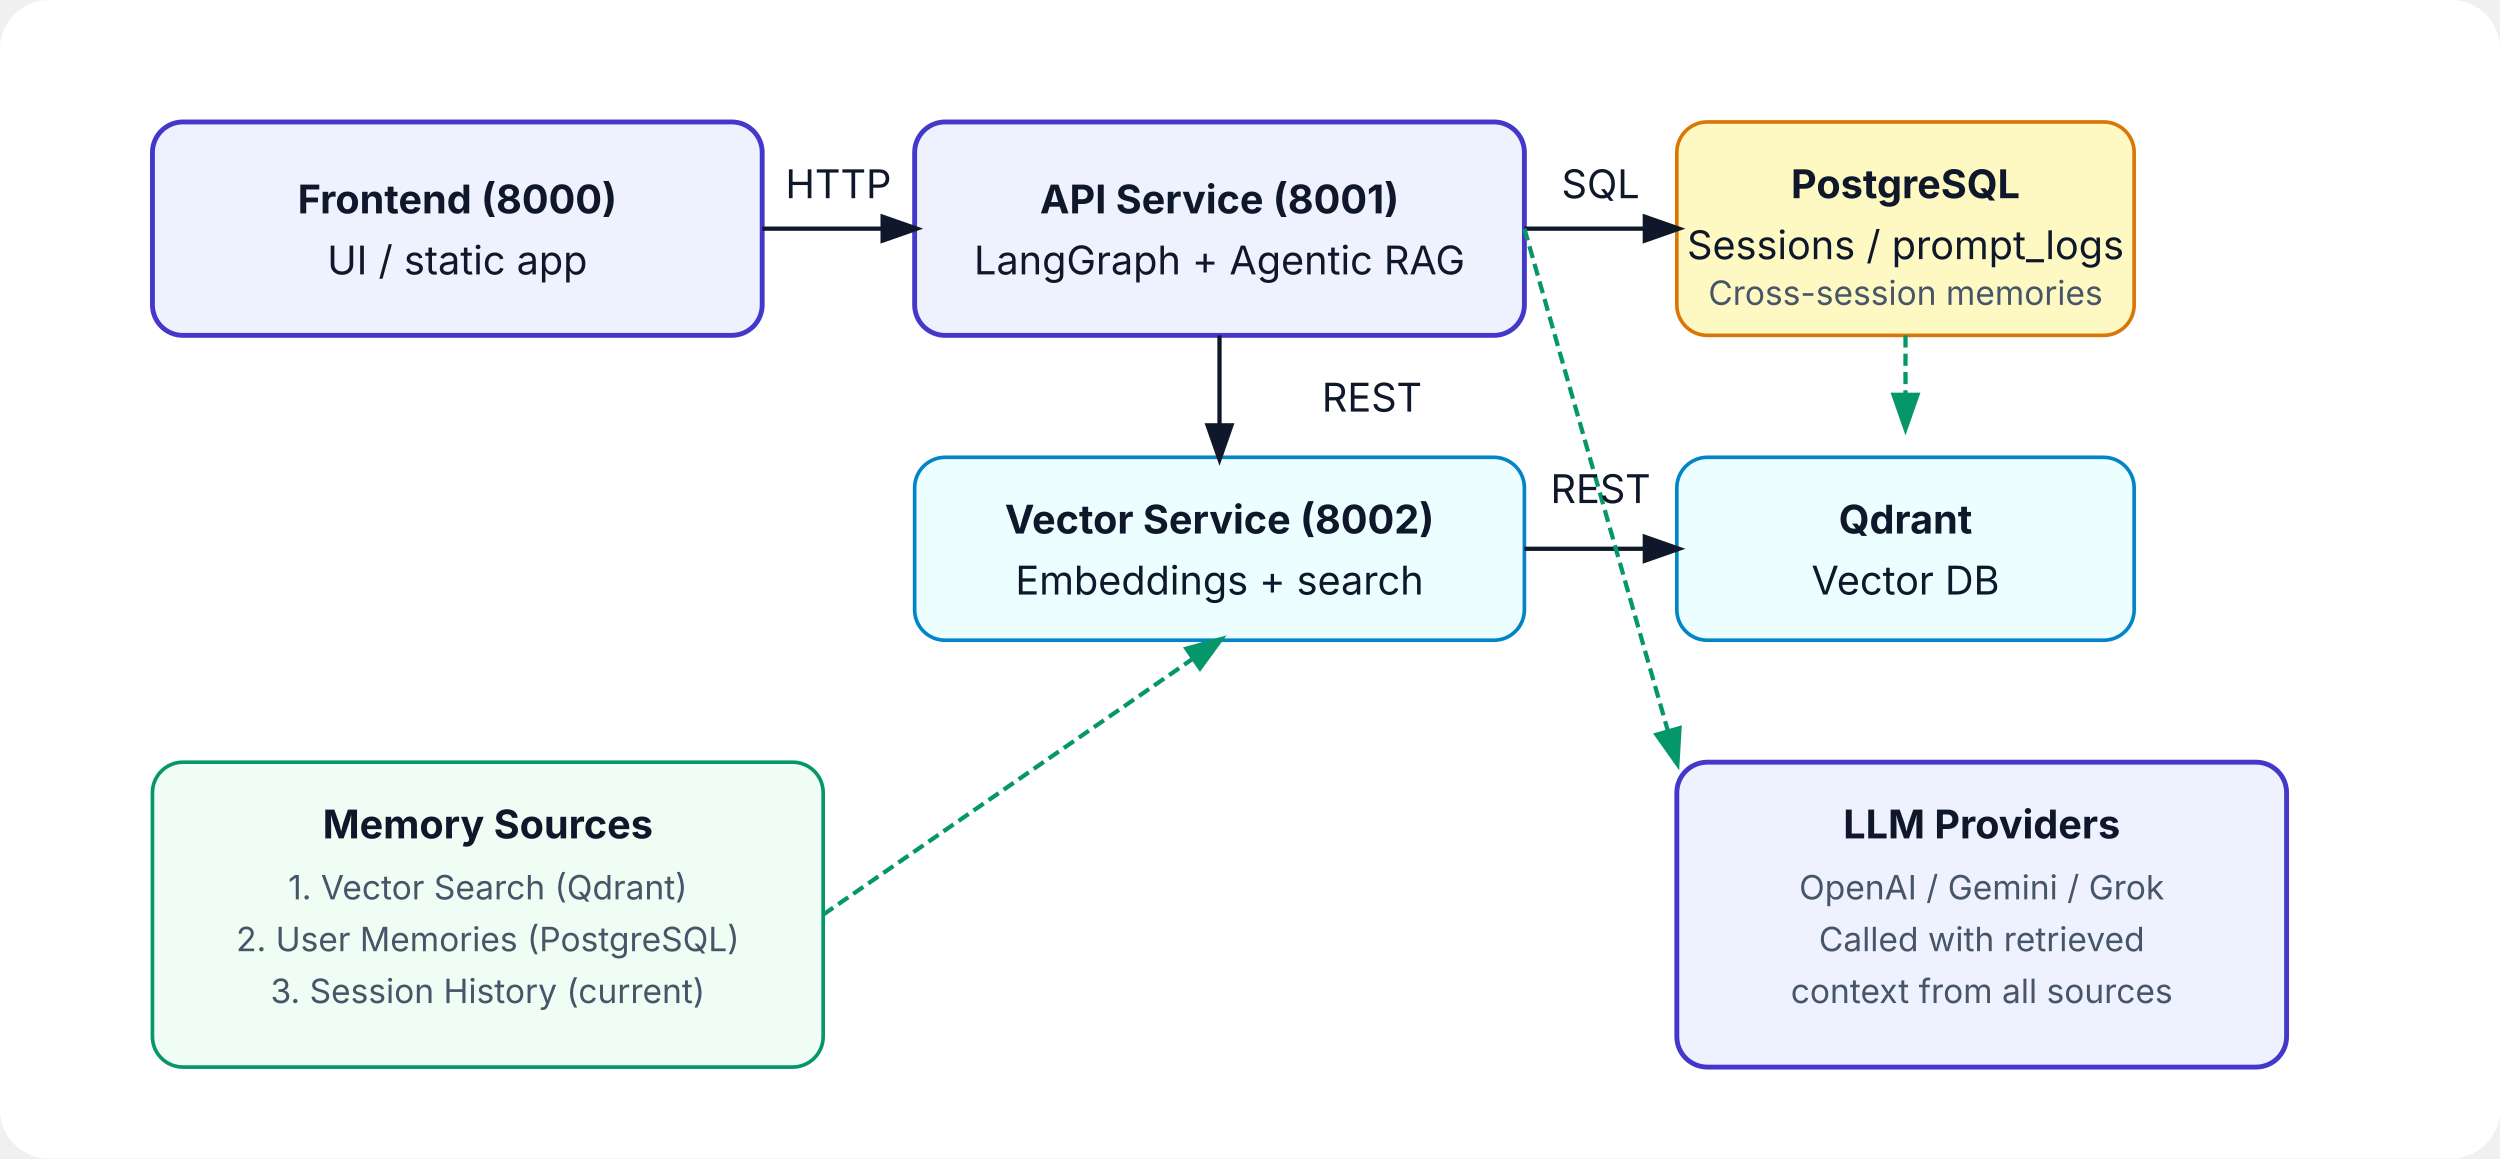
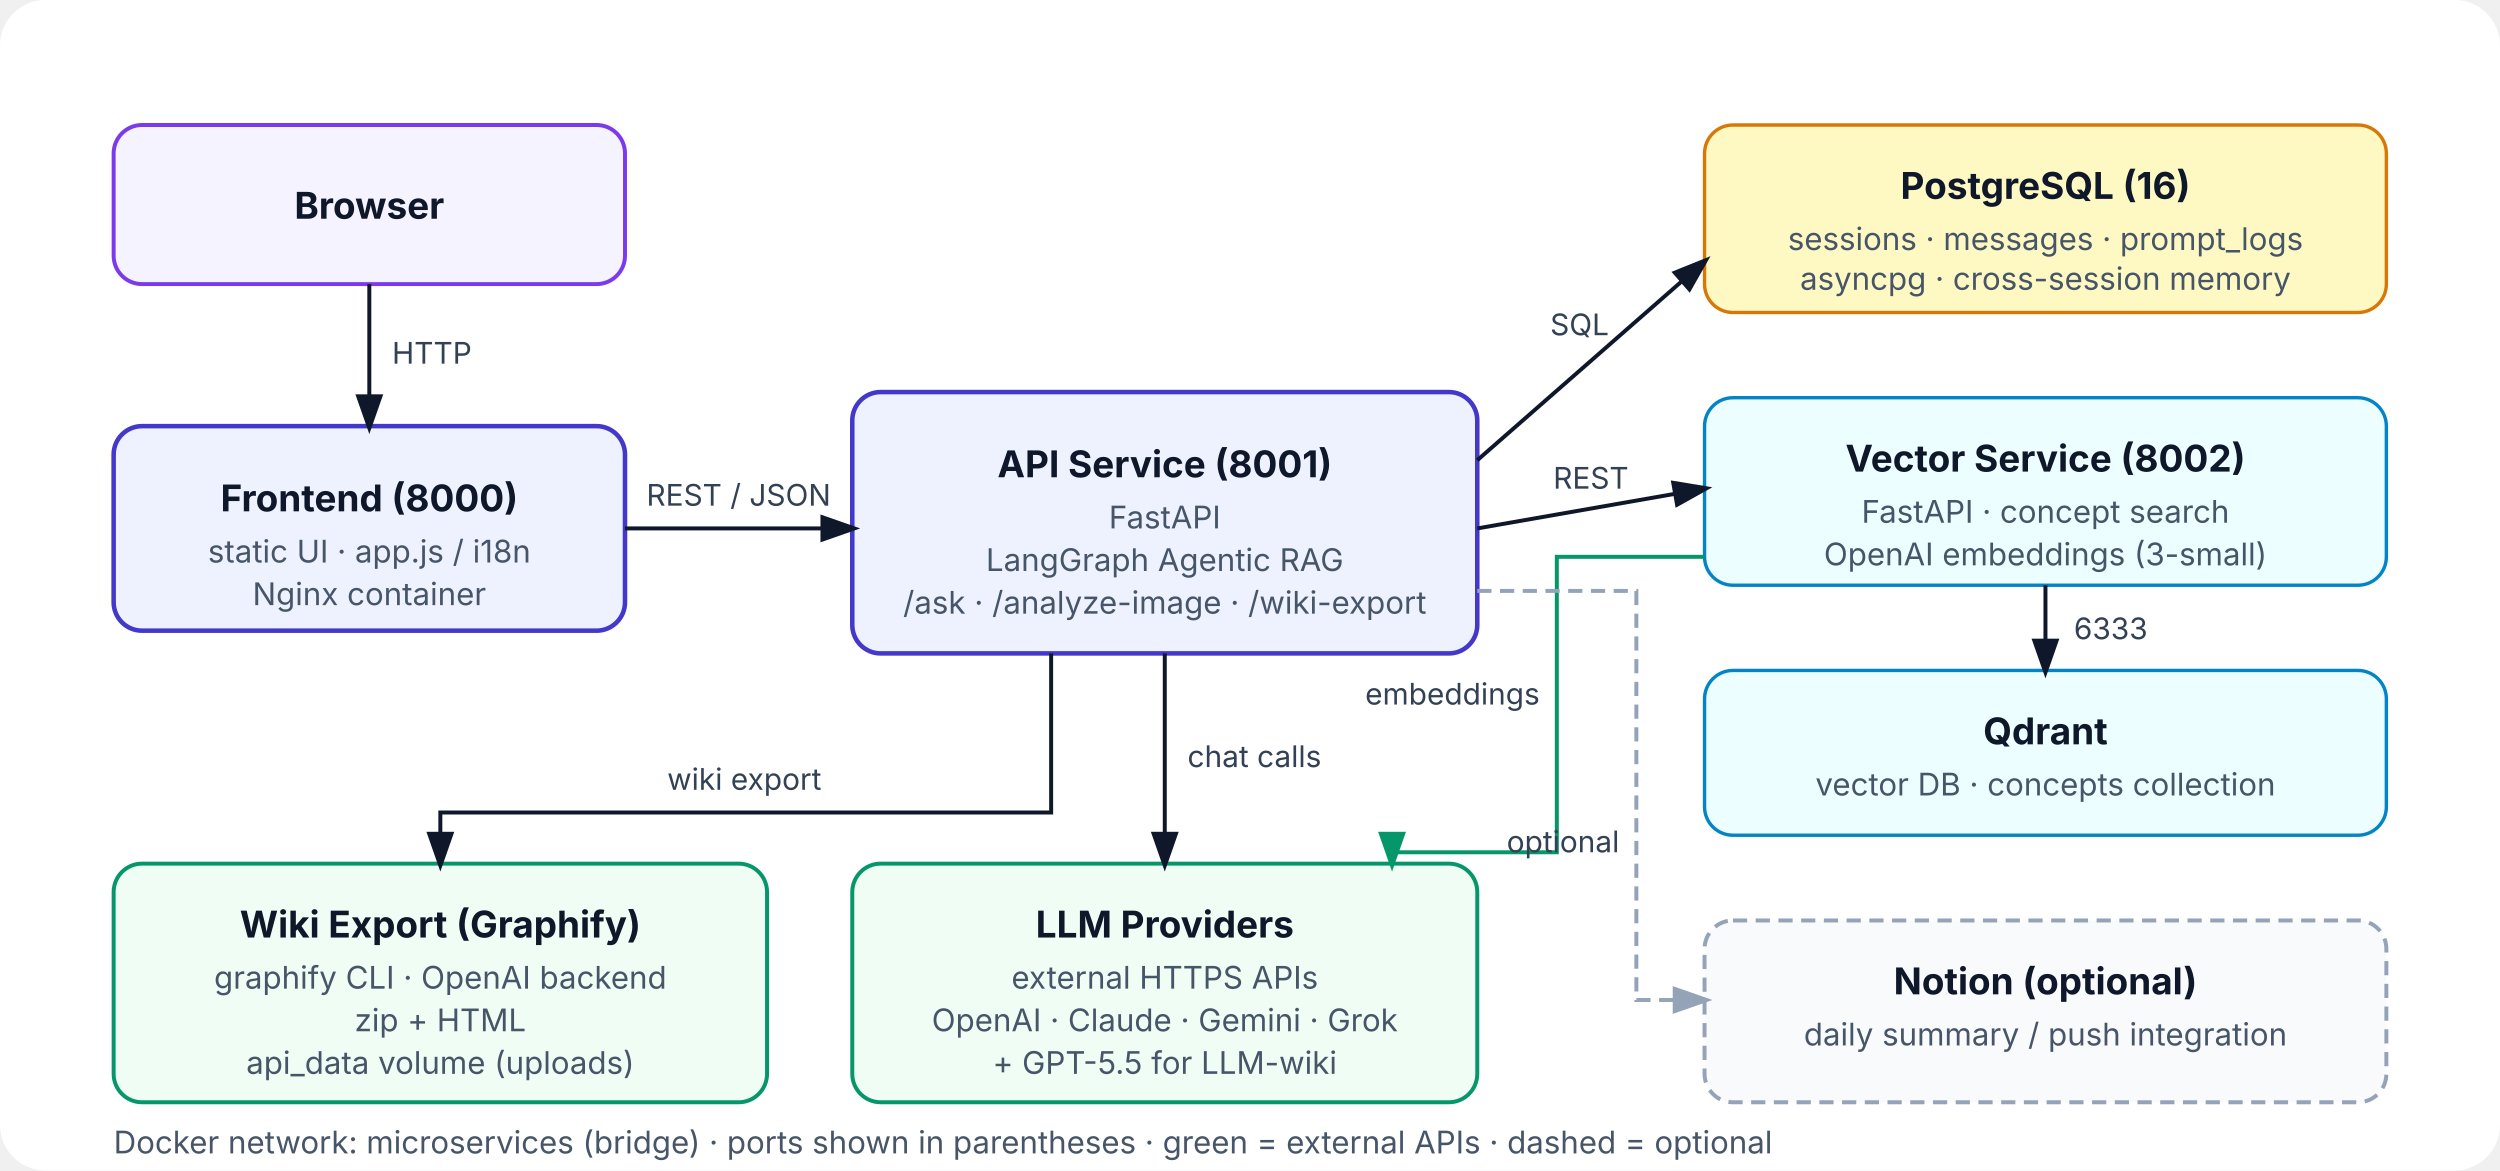
- <svg xmlns="http://www.w3.org/2000/svg" width="820" height="380" viewBox="0 0 820 380" role="img" aria-label="System architecture">
+ <svg xmlns="http://www.w3.org/2000/svg" width="880" height="412" viewBox="0 0 880 412" role="img" aria-label="System architecture">
  <defs>
    <style>
      .bg { fill:#ffffff; }
      .box { fill:#eef2ff; stroke:#4338ca; stroke-width:1.6; rx:10; }
      .db  { fill:#fef9c3; stroke:#d97706; stroke-width:1.2; rx:10; }
      .vec { fill:#ecfeff; stroke:#0284c7; stroke-width:1.2; rx:10; }
-       .mem { fill:#f0fdf4; stroke:#059669; stroke-width:1.2; rx:10; }
+       .ext { fill:#f0fdf4; stroke:#059669; stroke-width:1.4; rx:10; }
+       .opt { fill:#f8fafc; stroke:#94a3b8; stroke-width:1.4; stroke-dasharray:5,3; rx:10; }
+       .client { fill:#f5f3ff; stroke:#7c3aed; stroke-width:1.4; rx:10; }
      .text { font: 13px 'Inter','Helvetica',sans-serif; fill:#0f172a; }
      .title { font: 13px 'Inter','Helvetica',sans-serif; font-weight:700; fill:#0f172a; }
      .sub  { font: 11px 'Inter','Helvetica',sans-serif; fill:#475569; }
-       .arrow { stroke:#0f172a; stroke-width:1.4; marker-end:url(#arrowhead); }
-       .mem-arrow { stroke:#059669; stroke-width:1.4; stroke-dasharray:4,2; marker-end:url(#memarrow); }
+       .lbl  { font: 10.5px 'Inter','Helvetica',sans-serif; fill:#334155; }
+       .arrow { stroke:#0f172a; stroke-width:1.4; marker-end:url(#arrowhead); fill:none; }
+       .ext-arrow { stroke:#059669; stroke-width:1.4; marker-end:url(#extarrow); fill:none; }
+       .opt-arrow { stroke:#94a3b8; stroke-width:1.4; stroke-dasharray:5,3; marker-end:url(#optarrow); fill:none; }
    </style>
    <marker id="arrowhead" markerWidth="10" markerHeight="7" refX="8" refY="3.5" orient="auto">
      <polygon points="0 0, 10 3.5, 0 7" fill="#0f172a" />
    </marker>
-     <marker id="memarrow" markerWidth="10" markerHeight="7" refX="8" refY="3.5" orient="auto">
+     <marker id="extarrow" markerWidth="10" markerHeight="7" refX="8" refY="3.5" orient="auto">
      <polygon points="0 0, 10 3.5, 0 7" fill="#059669" />
    </marker>
+     <marker id="optarrow" markerWidth="10" markerHeight="7" refX="8" refY="3.5" orient="auto">
+       <polygon points="0 0, 10 3.5, 0 7" fill="#94a3b8" />
+     </marker>
  </defs>
-   <rect class="bg" x="0" y="0" width="820" height="380" rx="16" />
-   <rect class="box" x="50" y="40" width="200" height="70" />
-   <text class="title" x="150" y="70" text-anchor="middle">Frontend (8000)</text>
-   <text class="text" x="150" y="90" text-anchor="middle">UI / static app</text>
-   <rect class="box" x="300" y="40" width="200" height="70" />
-   <text class="title" x="400" y="70" text-anchor="middle">API Service (8001)</text>
-   <text class="text" x="400" y="90" text-anchor="middle">LangGraph + Agentic RAG</text>
-   <rect class="vec" x="300" y="150" width="200" height="60" />
-   <text class="title" x="400" y="175" text-anchor="middle">Vector Service (8002)</text>
-   <text class="text" x="400" y="195" text-anchor="middle">Embeddings + search</text>
-   <rect class="vec" x="550" y="150" width="150" height="60" />
-   <text class="title" x="625" y="175" text-anchor="middle">Qdrant</text>
-   <text class="text" x="625" y="195" text-anchor="middle">Vector DB</text>
-   <rect class="db" x="550" y="40" width="150" height="70" />
-   <text class="title" x="625" y="65" text-anchor="middle">PostgreSQL</text>
-   <text class="text" x="625" y="85" text-anchor="middle">Sessions / prompt_logs</text>
-   <text class="sub" x="625" y="100" text-anchor="middle">Cross-session memories</text>
-   <rect class="mem" x="50" y="250" width="220" height="100" />
-   <text class="title" x="160" y="275" text-anchor="middle" fill="#059669">Memory Sources</text>
-   <text class="sub" x="160" y="295" text-anchor="middle">1. Vector Search (Qdrant)</text>
-   <text class="sub" x="160" y="312" text-anchor="middle">2. User Memories (PostgreSQL)</text>
-   <text class="sub" x="160" y="329" text-anchor="middle">3. Session History (current)</text>
-   <rect class="box" x="550" y="250" width="200" height="100" />
-   <text class="title" x="650" y="275" text-anchor="middle">LLM Providers</text>
-   <text class="sub" x="650" y="295" text-anchor="middle">OpenAI / Gemini / Grok</text>
-   <text class="sub" x="650" y="312" text-anchor="middle">Called with retrieved</text>
-   <text class="sub" x="650" y="329" text-anchor="middle">context from all sources</text>
-   <line class="arrow" x1="250" y1="75" x2="300" y2="75" />
-   <line class="arrow" x1="500" y1="75" x2="550" y2="75" />
-   <line class="arrow" x1="400" y1="110" x2="400" y2="150" />
-   <line class="arrow" x1="500" y1="180" x2="550" y2="180" />
-   <line class="mem-arrow" x1="625" y1="110" x2="625" y2="140" />
-   <line class="mem-arrow" x1="270" y1="300" x2="400" y2="210" />
-   <line class="mem-arrow" x1="500" y1="75" x2="550" y2="250" />
-   <text class="text" x="275" y="65" text-anchor="middle">HTTP</text>
-   <text class="text" x="525" y="65" text-anchor="middle">SQL</text>
-   <text class="text" x="450" y="135" text-anchor="middle">REST</text>
-   <text class="text" x="525" y="165" text-anchor="middle">REST</text>
+   <rect class="bg" x="0" y="0" width="880" height="412" rx="16" />
+   <rect class="client" x="40" y="44" width="180" height="56" />
+   <text class="title" x="130" y="77" text-anchor="middle">Browser</text>
+   <rect class="box" x="40" y="150" width="180" height="72" />
+   <text class="title" x="130" y="180" text-anchor="middle">Frontend (8000)</text>
+   <text class="sub" x="130" y="198" text-anchor="middle">static UI · app.js / i18n</text>
+   <text class="sub" x="130" y="213" text-anchor="middle">Nginx container</text>
+   <rect class="box" x="300" y="138" width="220" height="92" />
+   <text class="title" x="410" y="168" text-anchor="middle">API Service (8001)</text>
+   <text class="sub" x="410" y="186" text-anchor="middle">FastAPI</text>
+   <text class="sub" x="410" y="201" text-anchor="middle">LangGraph Agentic RAG</text>
+   <text class="sub" x="410" y="216" text-anchor="middle">/ask · /analyze-image · /wiki-export</text>
+   <rect class="db" x="600" y="44" width="240" height="66" />
+   <text class="title" x="720" y="70" text-anchor="middle">PostgreSQL (16)</text>
+   <text class="sub" x="720" y="88" text-anchor="middle">sessions · messages · prompt_logs</text>
+   <text class="sub" x="720" y="102" text-anchor="middle">asyncpg · cross-session memory</text>
+   <rect class="vec" x="600" y="140" width="240" height="66" />
+   <text class="title" x="720" y="166" text-anchor="middle">Vector Service (8002)</text>
+   <text class="sub" x="720" y="184" text-anchor="middle">FastAPI · concept search</text>
+   <text class="sub" x="720" y="199" text-anchor="middle">OpenAI embeddings (3-small)</text>
+   <rect class="vec" x="600" y="236" width="240" height="58" />
+   <text class="title" x="720" y="262" text-anchor="middle">Qdrant</text>
+   <text class="sub" x="720" y="280" text-anchor="middle">vector DB · concepts collection</text>
+   <rect class="ext" x="40" y="304" width="230" height="84" />
+   <text class="title" x="155" y="330" text-anchor="middle" fill="#047857">Wiki Export (Graphify)</text>
+   <text class="sub" x="155" y="348" text-anchor="middle">graphify CLI · OpenAI backend</text>
+   <text class="sub" x="155" y="363" text-anchor="middle">zip + HTML</text>
+   <text class="sub" x="155" y="378" text-anchor="middle">api_data volume (uploads)</text>
+   <rect class="ext" x="300" y="304" width="220" height="84" />
+   <text class="title" x="410" y="330" text-anchor="middle" fill="#047857">LLM Providers</text>
+   <text class="sub" x="410" y="348" text-anchor="middle">external HTTPS APIs</text>
+   <text class="sub" x="410" y="363" text-anchor="middle">OpenAI · Claude · Gemini · Grok</text>
+   <text class="sub" x="410" y="378" text-anchor="middle">+ GPT-5.5 for LLM-wiki</text>
+   <rect class="opt" x="600" y="324" width="240" height="64" />
+   <text class="title" x="720" y="350" text-anchor="middle" fill="#475569">Notion (optional)</text>
+   <text class="sub" x="720" y="368" text-anchor="middle">daily summary / push integration</text>
+   <line class="arrow" x1="130" y1="100" x2="130" y2="150" />
+   <text class="lbl" x="138" y="128" text-anchor="start">HTTP</text>
+   <line class="arrow" x1="220" y1="186" x2="300" y2="186" />
+   <text class="lbl" x="260" y="178" text-anchor="middle">REST / JSON</text>
+   <path class="arrow" d="M520,162 L600,92" />
+   <text class="lbl" x="556" y="118" text-anchor="middle">SQL</text>
+   <path class="arrow" d="M520,186 L600,172" />
+   <text class="lbl" x="560" y="172" text-anchor="middle">REST</text>
+   <line class="arrow" x1="720" y1="206" x2="720" y2="236" />
+   <text class="lbl" x="730" y="225" text-anchor="start">6333</text>
+   <line class="arrow" x1="410" y1="230" x2="410" y2="304" />
+   <text class="lbl" x="418" y="270" text-anchor="start">chat calls</text>
+   <polyline class="ext-arrow" points="600,196 548,196 548,300 490,300 490,304" />
+   <text class="lbl" x="542" y="248" text-anchor="end" fill="#047857">embeddings</text>
+   <polyline class="arrow" points="370,230 370,286 155,286 155,304" />
+   <text class="lbl" x="262" y="278" text-anchor="middle">wiki export</text>
+   <polyline class="opt-arrow" points="520,208 576,208 576,352 600,352" />
+   <text class="lbl" x="570" y="300" text-anchor="end" fill="#64748b">optional</text>
+   <text class="sub" x="40" y="406">Docker network: microservices (bridge) · ports shown in parentheses · green = external APIs · dashed = optional</text>
</svg>
